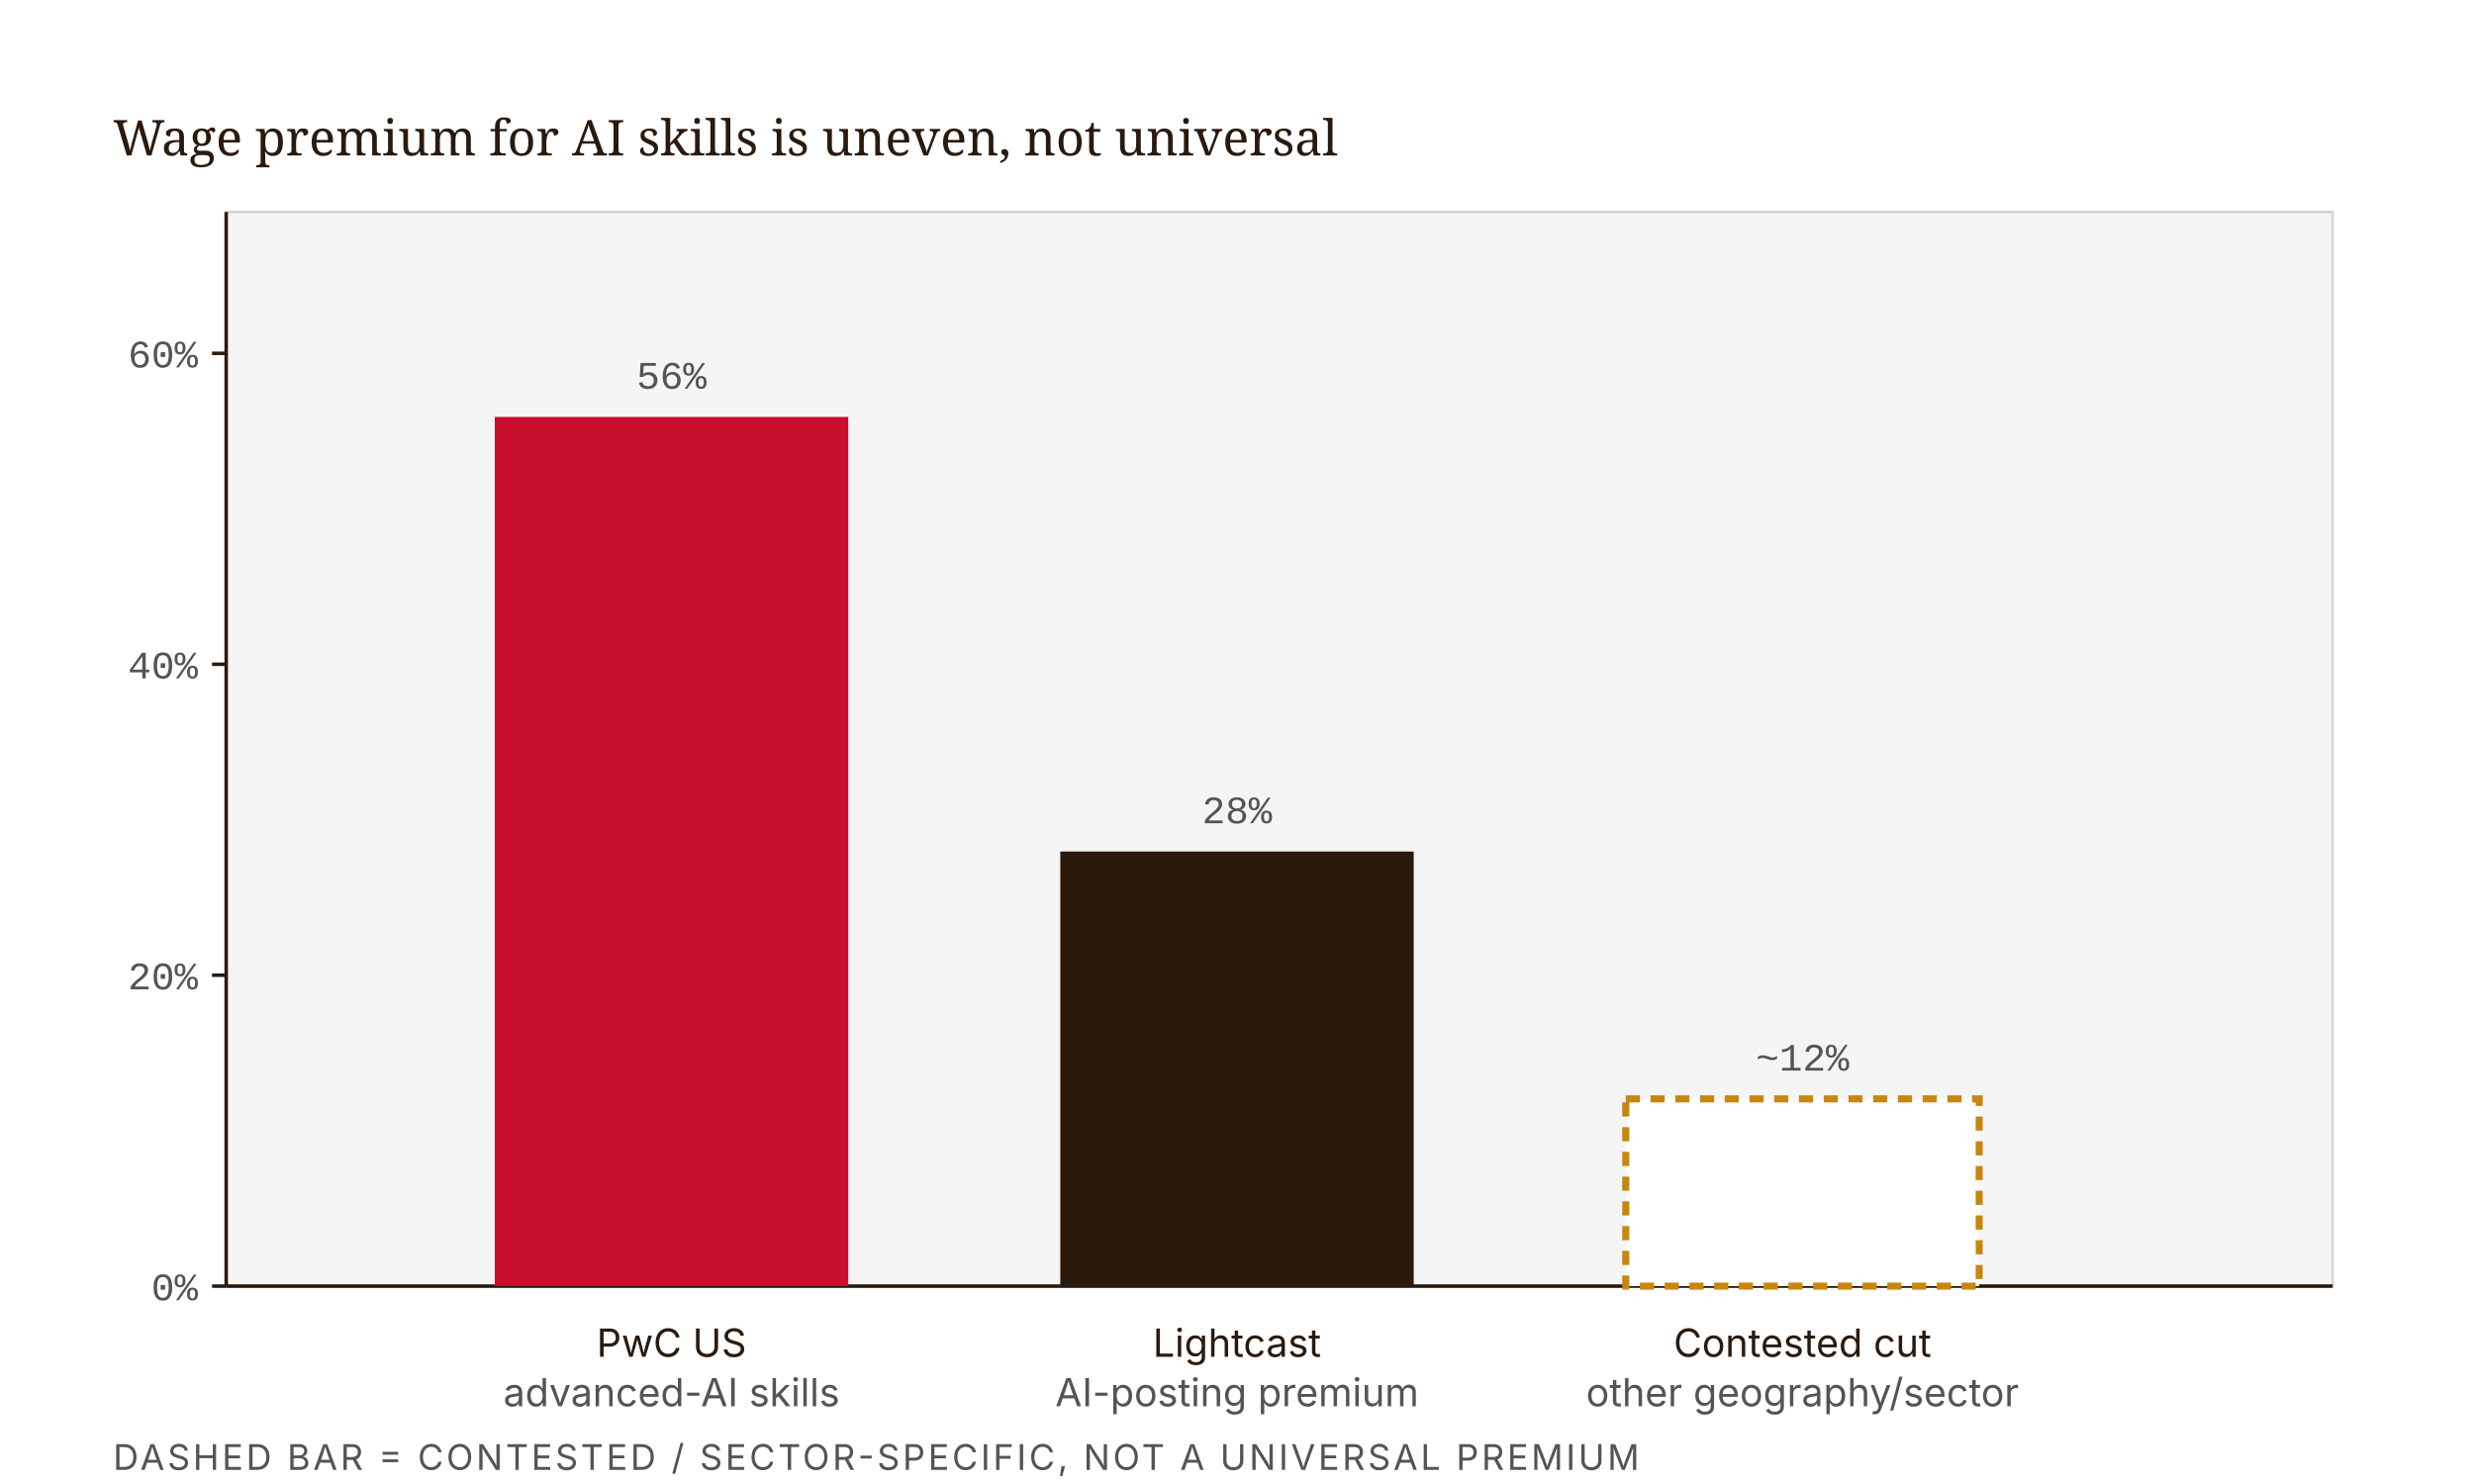
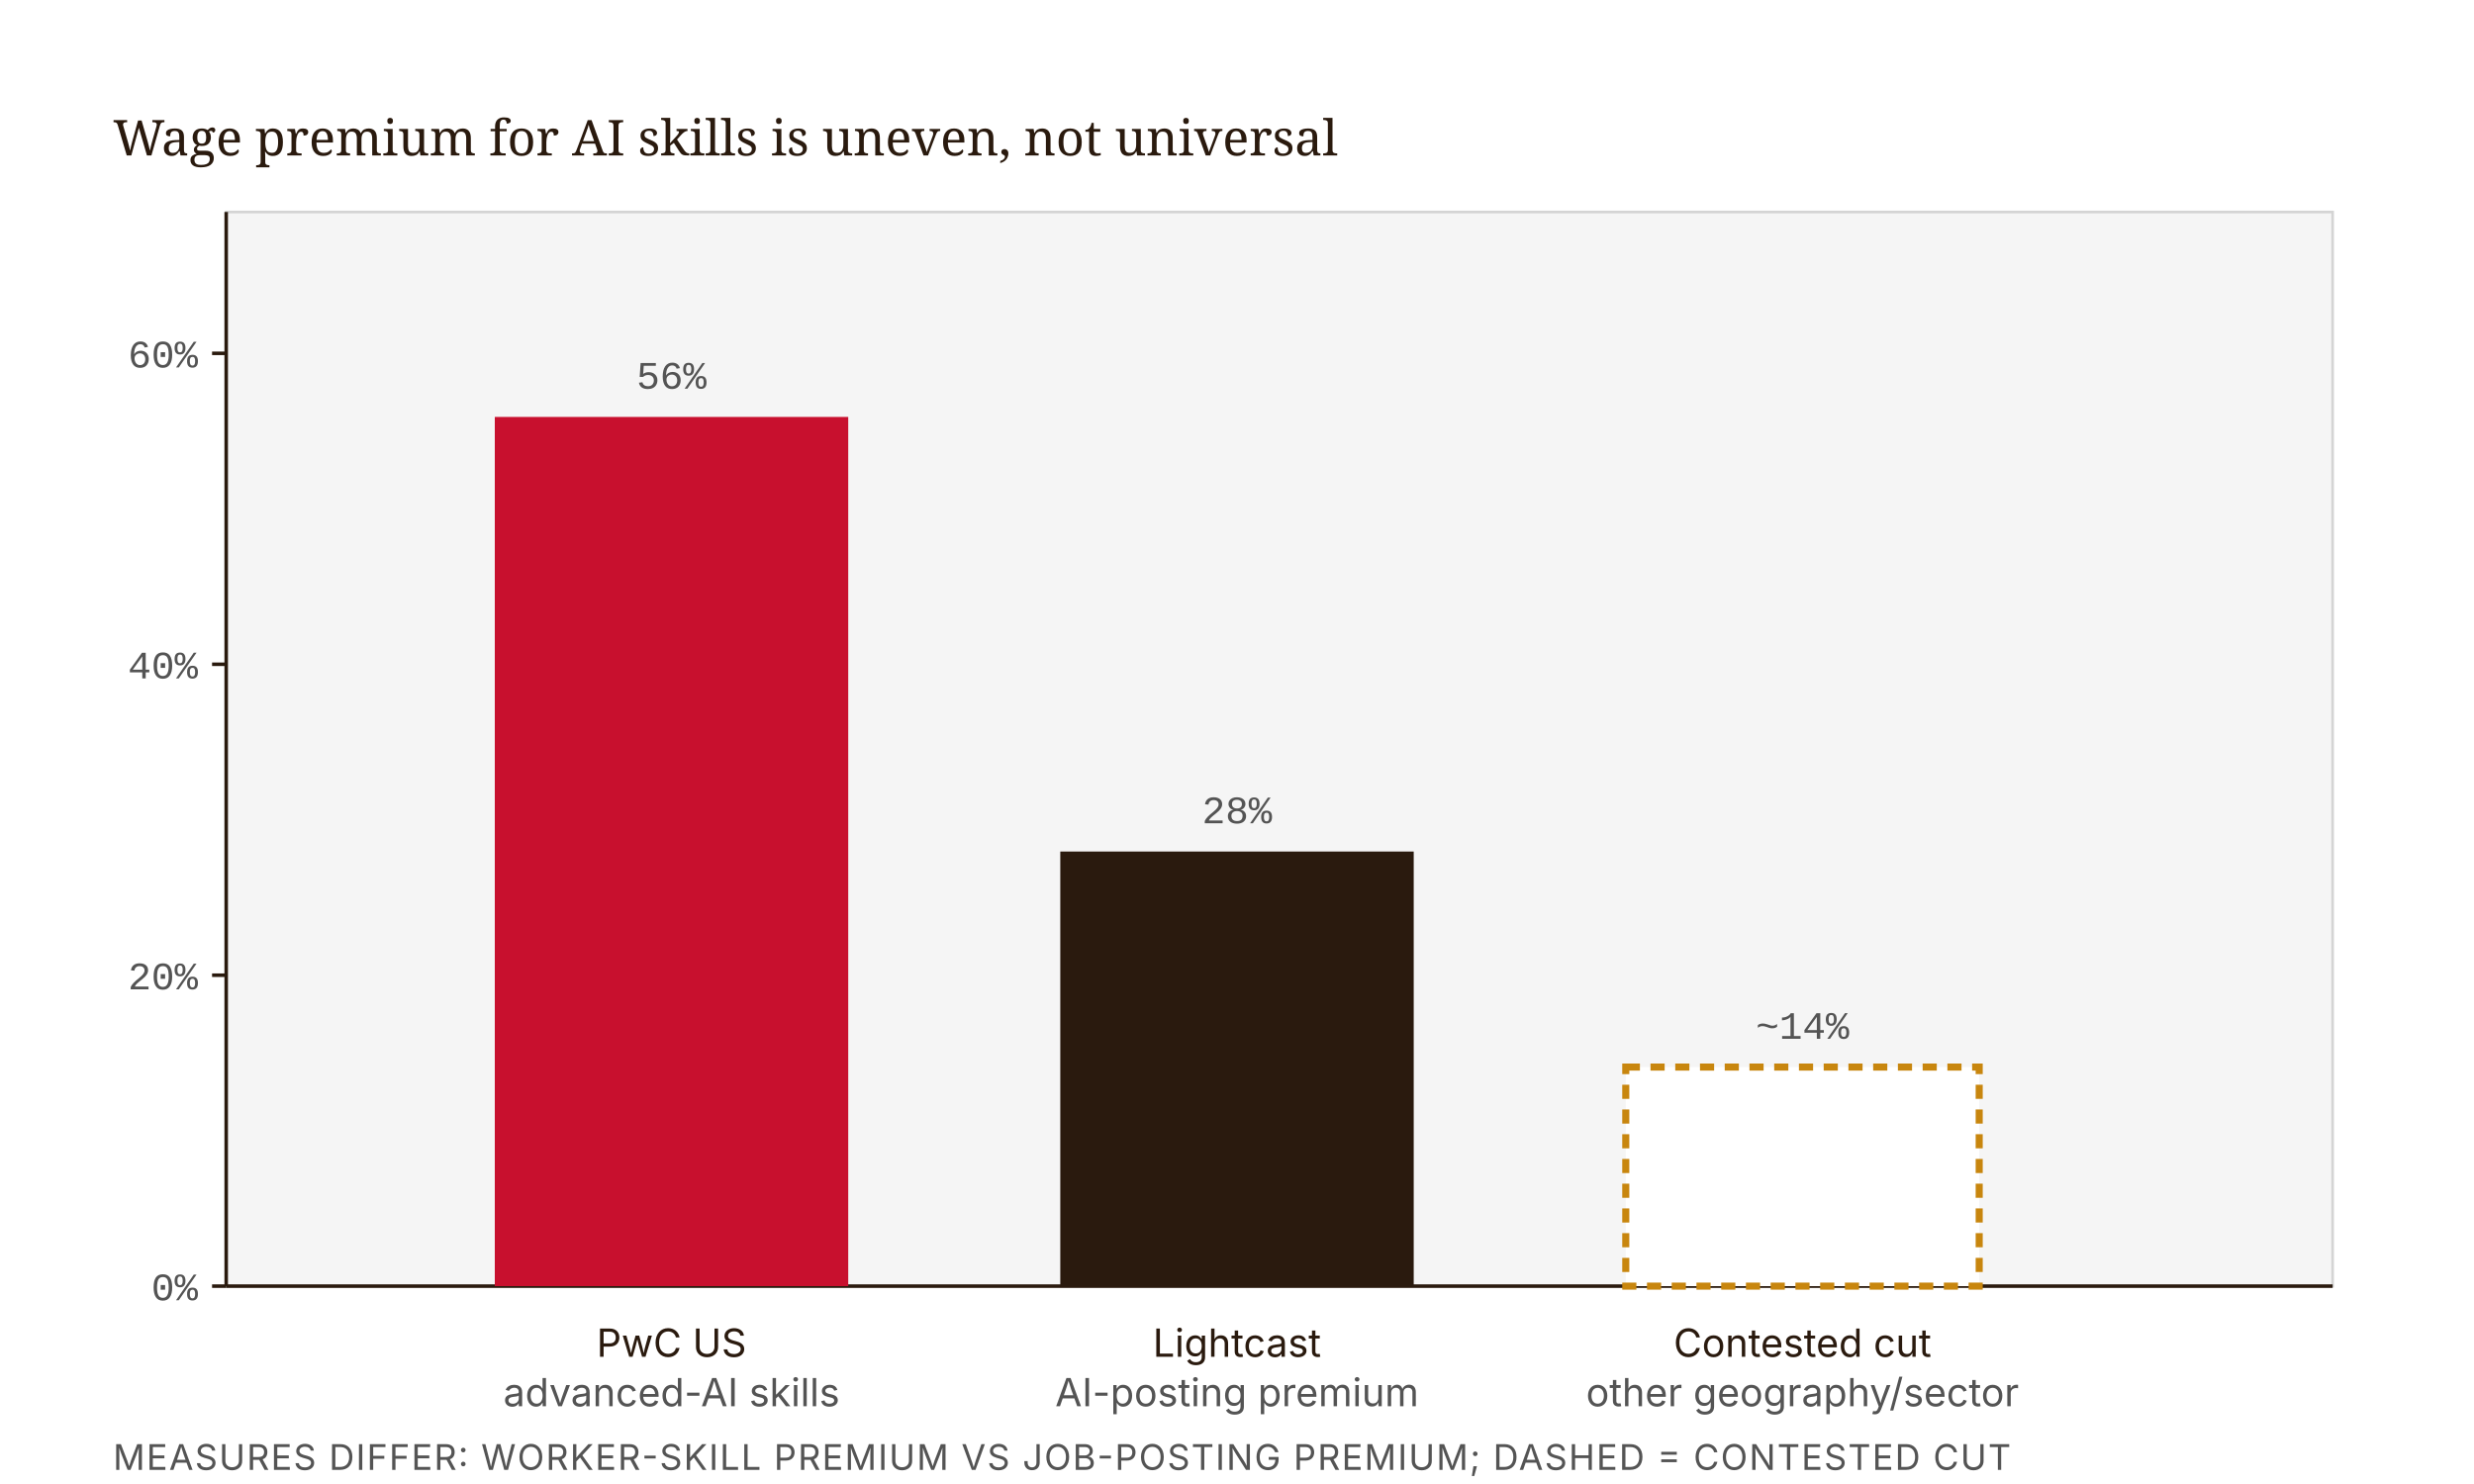
<svg xmlns="http://www.w3.org/2000/svg" viewBox="0 0 700 420" role="img" aria-labelledby="fig-title-03">
  <defs>
    <marker id="arrow" markerWidth="8" markerHeight="6" refX="7" refY="3" orient="auto">
      <polygon points="0 0, 8 3, 0 6" fill="#2a1a0e" />
    </marker>
  </defs>
  <rect x="0" y="0" width="700" height="420" fill="#FFFFFF" />
  <text x="32" y="44" font-family="'EB Garamond','Garamond',Georgia,serif" font-size="14" font-weight="400" fill="#2a1a0e">Wage premium for AI skills is uneven, not universal</text>
  <rect x="64" y="60" width="596" height="304" rx="0" stroke="#D4D4D4" stroke-width="0.75" fill="#F5F5F5" />
  <line x1="64" y1="60" x2="64" y2="364" stroke="#2a1a0e" stroke-width="1" />
  <line x1="64" y1="364" x2="660" y2="364" stroke="#2a1a0e" stroke-width="1" />
  <line x1="60" y1="364" x2="64" y2="364" stroke="#2a1a0e" stroke-width="1" />
  <text x="56" y="368" text-anchor="end" font-family="'JetBrains Mono','Fira Code','Courier New',monospace" font-size="11" fill="#545454">0%</text>
  <line x1="60" y1="276" x2="64" y2="276" stroke="#2a1a0e" stroke-width="1" />
  <text x="56" y="280" text-anchor="end" font-family="'JetBrains Mono','Fira Code','Courier New',monospace" font-size="11" fill="#545454">20%</text>
  <line x1="60" y1="188" x2="64" y2="188" stroke="#2a1a0e" stroke-width="1" />
  <text x="56" y="192" text-anchor="end" font-family="'JetBrains Mono','Fira Code','Courier New',monospace" font-size="11" fill="#545454">40%</text>
  <line x1="60" y1="100" x2="64" y2="100" stroke="#2a1a0e" stroke-width="1" />
  <text x="56" y="104" text-anchor="end" font-family="'JetBrains Mono','Fira Code','Courier New',monospace" font-size="11" fill="#545454">60%</text>
  <rect x="140" y="118" width="100" height="246" rx="0" fill="#C8102E" />
  <text x="190" y="110" text-anchor="middle" font-family="'JetBrains Mono','Fira Code','Courier New',monospace" font-size="11" fill="#545454">56%</text>
  <text x="190" y="384" text-anchor="middle" font-family="'Inter',-apple-system,'Helvetica Neue',sans-serif" font-size="11" fill="#2a1a0e">PwC US</text>
  <text x="190" y="398" text-anchor="middle" font-family="'Inter',-apple-system,'Helvetica Neue',sans-serif" font-size="11" fill="#545454">advanced-AI skills</text>
  <rect x="300" y="241" width="100" height="123" rx="0" fill="#2a1a0e" />
  <text x="350" y="233" text-anchor="middle" font-family="'JetBrains Mono','Fira Code','Courier New',monospace" font-size="11" fill="#545454">28%</text>
  <text x="350" y="384" text-anchor="middle" font-family="'Inter',-apple-system,'Helvetica Neue',sans-serif" font-size="11" fill="#2a1a0e">Lightcast</text>
  <text x="350" y="398" text-anchor="middle" font-family="'Inter',-apple-system,'Helvetica Neue',sans-serif" font-size="11" fill="#545454">AI-posting premium</text>
-   <rect x="460" y="311" width="100" height="53" rx="0" fill="#FFFFFF" stroke="#C8860E" stroke-width="2" stroke-dasharray="4 3" />
-   <text x="510" y="303" text-anchor="middle" font-family="'JetBrains Mono','Fira Code','Courier New',monospace" font-size="11" fill="#545454">~12%</text>
+   <rect x="460" y="302" width="100" height="62" rx="0" fill="#FFFFFF" stroke="#C8860E" stroke-width="2" stroke-dasharray="4 3" />
+   <text x="510" y="294" text-anchor="middle" font-family="'JetBrains Mono','Fira Code','Courier New',monospace" font-size="11" fill="#545454">~14%</text>
  <text x="510" y="384" text-anchor="middle" font-family="'Inter',-apple-system,'Helvetica Neue',sans-serif" font-size="11" fill="#2a1a0e">Contested cut</text>
  <text x="510" y="398" text-anchor="middle" font-family="'Inter',-apple-system,'Helvetica Neue',sans-serif" font-size="11" fill="#545454">other geography/sector</text>
-   <text x="32" y="416" font-family="'Inter',-apple-system,'Helvetica Neue',sans-serif" font-size="10" fill="#545454" letter-spacing="0.08em">DASHED BAR = CONTESTED / SECTOR-SPECIFIC, NOT A UNIVERSAL PREMIUM</text>
+   <text x="32" y="416" font-family="'Inter',-apple-system,'Helvetica Neue',sans-serif" font-size="10" fill="#545454" letter-spacing="0.04em">MEASURES DIFFER: WORKER-SKILL PREMIUM VS JOB-POSTING PREMIUM; DASHED = CONTESTED CUT</text>
</svg>
